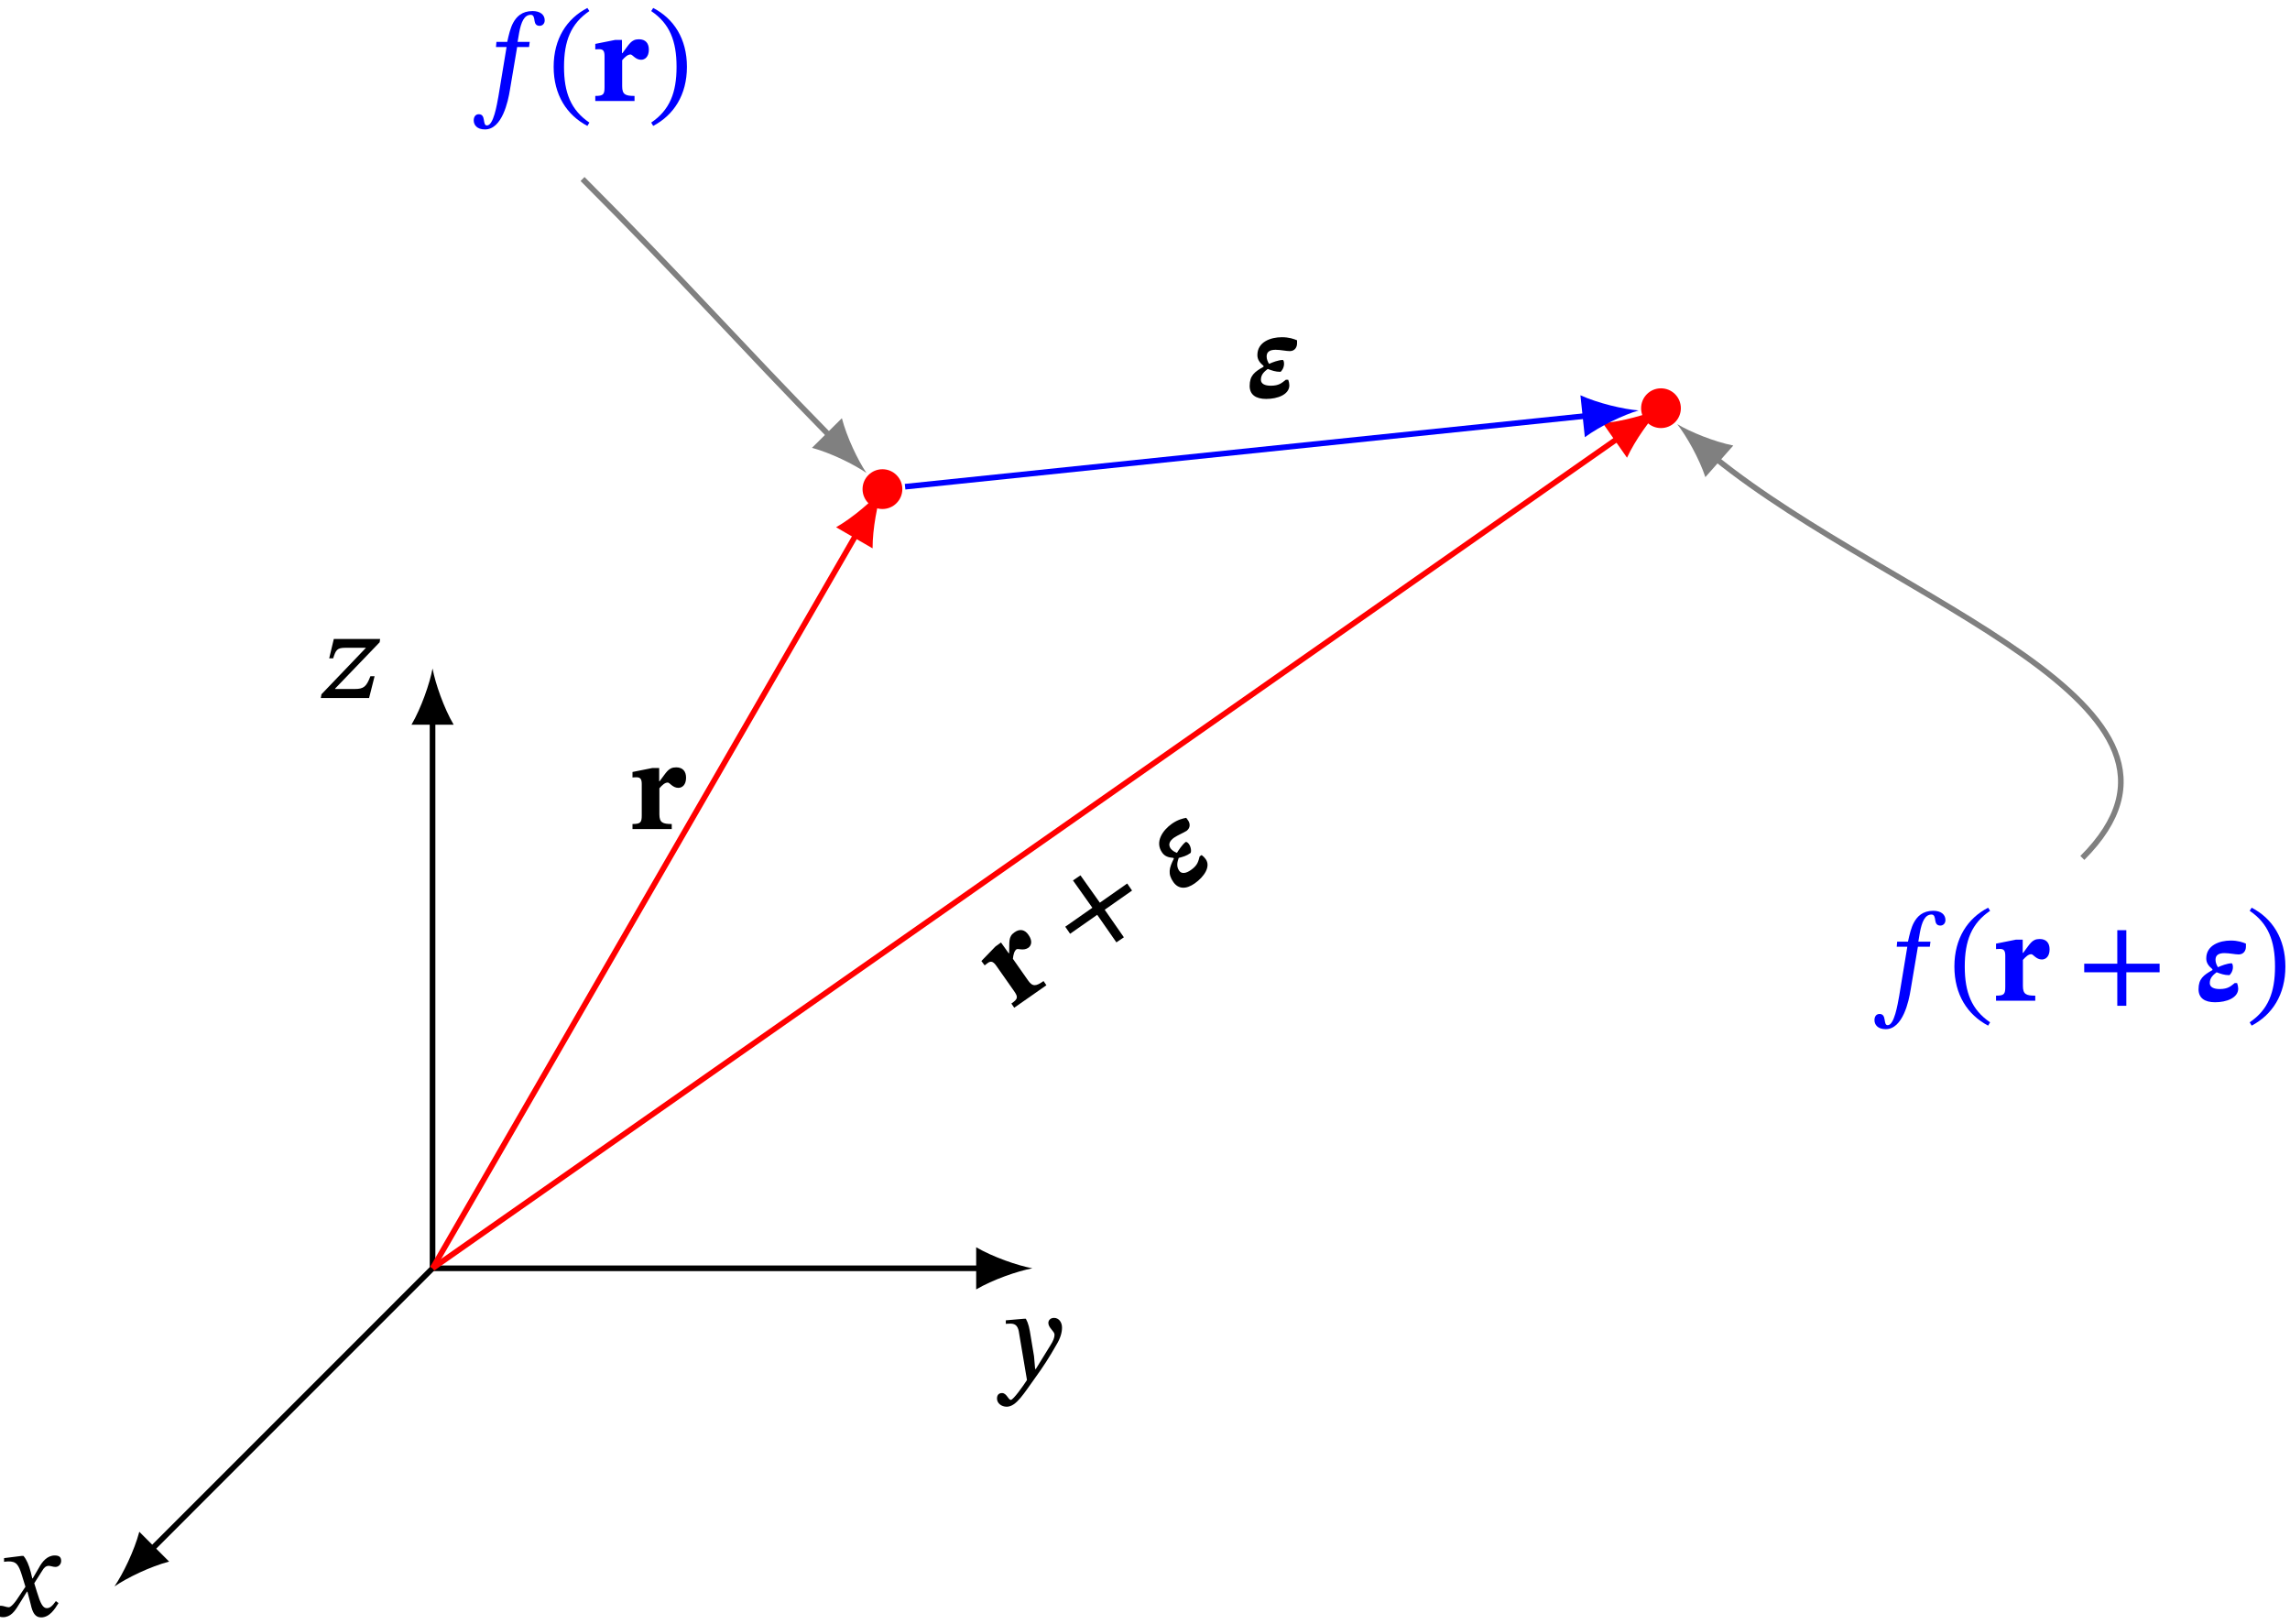
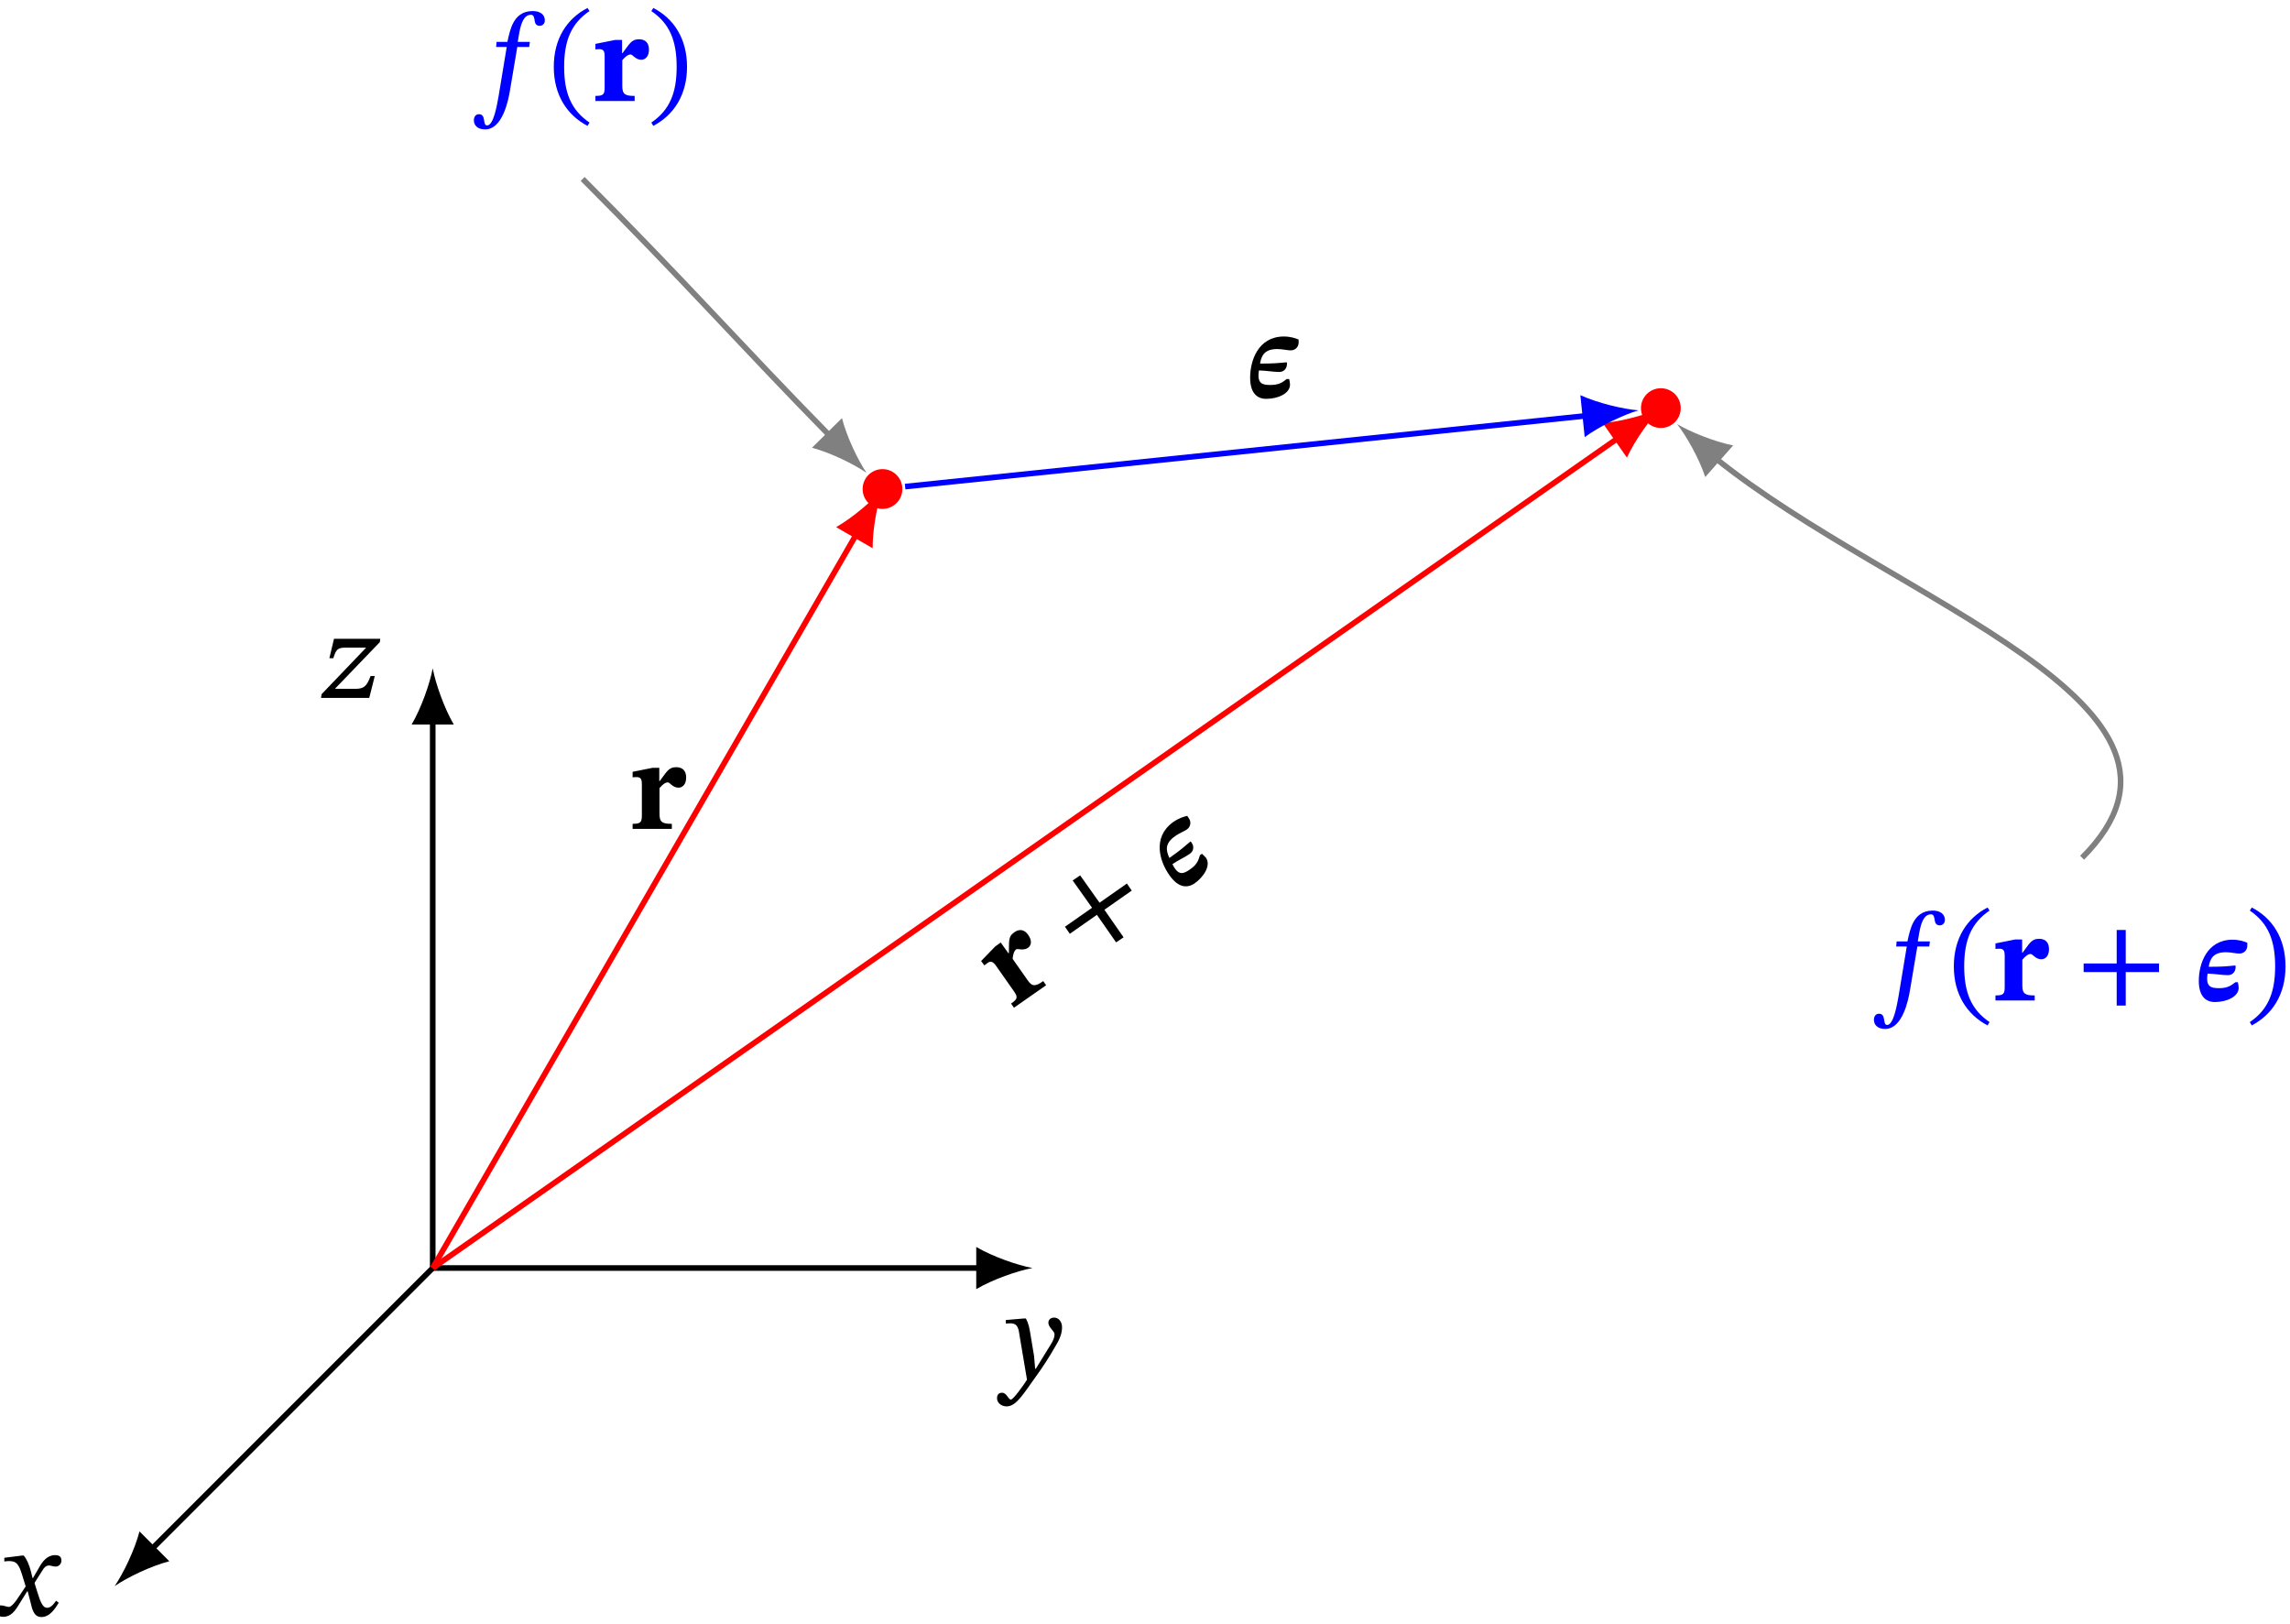
- <svg xmlns="http://www.w3.org/2000/svg" xmlns:xlink="http://www.w3.org/1999/xlink" width="162.324pt" height="115.102pt" viewBox="0 0 162.324 115.102" version="1.2">
+ <svg xmlns="http://www.w3.org/2000/svg" xmlns:xlink="http://www.w3.org/1999/xlink" width="162.36pt" height="115.102pt" viewBox="0 0 162.36 115.102" version="1.2">
  <defs>
    <g>
      <symbol overflow="visible" id="glyph0-0">
        <path style="stroke:none;" d="M 5.344 1.516 L 5.344 -7.047 L 0.094 -7.047 L 0.094 1.516 Z M 4.875 1.047 L 0.547 1.047 L 0.547 -6.578 L 4.875 -6.578 Z M 2.875 -1.531 L 2.875 -1.672 C 2.875 -2.641 4.312 -3.344 4.312 -4.656 C 4.312 -5.594 3.531 -6 2.656 -6 C 1.75 -6 1.125 -5.484 1.125 -4.766 C 1.125 -4.344 1.297 -4.141 1.594 -4.141 C 1.797 -4.141 1.984 -4.25 1.984 -4.531 C 1.984 -4.875 1.797 -4.875 1.797 -5.172 C 1.797 -5.453 2.047 -5.656 2.578 -5.656 C 3.141 -5.656 3.5 -5.344 3.5 -4.641 C 3.5 -3.25 2.516 -2.922 2.516 -1.766 L 2.516 -1.531 Z M 3.203 -0.438 C 3.203 -0.703 3.016 -0.953 2.703 -0.953 C 2.375 -0.953 2.172 -0.719 2.172 -0.438 C 2.172 -0.141 2.344 0.078 2.703 0.078 C 3.016 0.078 3.203 -0.141 3.203 -0.438 Z M 3.203 -0.438 " />
      </symbol>
      <symbol overflow="visible" id="glyph0-1">
        <path style="stroke:none;" d="M 3.922 -1.547 L 3.625 -1.547 C 3.344 -0.797 3.141 -0.641 2.516 -0.641 L 1.125 -0.641 L 1.125 -0.672 L 4.281 -3.953 L 4.312 -4.188 L 1.031 -4.188 L 0.703 -2.812 L 0.984 -2.812 C 1.172 -3.406 1.266 -3.562 1.844 -3.562 L 3.297 -3.562 L 3.297 -3.547 L 0.156 -0.266 L 0.109 0 L 3.531 0 Z M 3.922 -1.547 " />
      </symbol>
      <symbol overflow="visible" id="glyph0-2">
        <path style="stroke:none;" d="M 2.25 -2.922 C 2.141 -3.625 2.078 -3.922 1.891 -4.266 L 1.75 -4.266 L 0.469 -4.156 L 0.469 -3.906 C 0.469 -3.906 0.656 -3.922 0.797 -3.922 C 1.344 -3.922 1.375 -3.484 1.438 -3.078 L 1.969 0.078 C 1.719 0.469 1 1.484 0.828 1.484 C 0.641 1.484 0.531 1 0.203 1 C -0.016 1 -0.156 1.125 -0.156 1.391 C -0.156 1.719 0.156 1.969 0.531 1.969 C 1.219 1.969 1.766 1 2.594 -0.141 C 3.062 -0.781 3.562 -1.547 4.047 -2.406 C 4.344 -2.891 4.453 -3.297 4.453 -3.641 C 4.453 -4.031 4.219 -4.328 3.891 -4.328 C 3.625 -4.328 3.484 -4.156 3.484 -3.969 C 3.484 -3.625 3.922 -3.375 3.922 -3.141 C 3.922 -2.938 3.844 -2.719 3.625 -2.375 L 2.594 -0.703 L 2.547 -0.703 L 2.469 -1.609 Z M 2.25 -2.922 " />
      </symbol>
      <symbol overflow="visible" id="glyph0-3">
        <path style="stroke:none;" d="M 2.828 -2.672 L 2.797 -2.672 L 2.688 -3.125 C 2.562 -3.609 2.391 -4.016 2.172 -4.266 L 2.047 -4.266 L 0.797 -4.109 L 0.797 -3.844 C 0.797 -3.844 0.938 -3.875 1.078 -3.875 C 1.672 -3.891 1.828 -3.641 2.062 -2.891 L 2.312 -2.078 L 1.672 -1.125 C 1.312 -0.625 1.156 -0.625 1.125 -0.625 C 0.969 -0.625 0.75 -0.734 0.562 -0.734 C 0.344 -0.734 0.203 -0.531 0.203 -0.359 C 0.203 -0.141 0.344 0.078 0.719 0.078 C 1.266 0.078 1.562 -0.344 1.844 -0.812 L 2.422 -1.734 L 2.453 -1.734 L 2.688 -0.828 C 2.812 -0.25 3 0.094 3.422 0.094 C 4.031 0.094 4.406 -0.516 4.656 -0.922 L 4.469 -1.062 C 4.234 -0.734 4.062 -0.562 3.828 -0.562 C 3.547 -0.562 3.375 -0.891 3.125 -1.719 L 2.938 -2.328 L 3.484 -3.188 C 3.625 -3.438 3.766 -3.562 3.969 -3.562 C 4.078 -3.562 4.281 -3.484 4.438 -3.484 C 4.672 -3.484 4.844 -3.688 4.844 -3.906 C 4.844 -4.156 4.734 -4.297 4.391 -4.297 C 3.859 -4.297 3.5 -3.859 3.266 -3.422 Z M 2.828 -2.672 " />
      </symbol>
      <symbol overflow="visible" id="glyph0-4">
        <path style="stroke:none;" d="M 2.938 0 L 2.938 -0.359 C 2.297 -0.359 2.062 -0.453 2.062 -1.047 L 2.062 -2.891 C 2.266 -3.125 2.453 -3.297 2.656 -3.297 C 2.797 -3.297 3 -2.922 3.406 -2.922 C 3.672 -2.922 3.953 -3.125 3.953 -3.641 C 3.953 -4.094 3.719 -4.375 3.25 -4.375 C 2.688 -4.375 2.562 -4.016 2.078 -3.391 L 2.047 -3.391 L 2.047 -4.328 L 1.562 -4.328 L 0.156 -4.047 L 0.156 -3.656 C 0.156 -3.656 0.266 -3.672 0.438 -3.672 C 0.75 -3.672 0.812 -3.5 0.812 -3.172 L 0.812 -0.984 C 0.812 -0.469 0.734 -0.359 0.156 -0.359 L 0.156 0 Z M 2.938 0 " />
      </symbol>
      <symbol overflow="visible" id="glyph0-5">
-         <path style="stroke:none;" d="M 1.594 -2.375 C 1.5 -2.531 1.422 -2.703 1.422 -2.906 C 1.422 -3.281 1.719 -3.375 2.062 -3.375 C 2.406 -3.375 2.812 -3.281 3.062 -3.281 C 3.422 -3.281 3.578 -3.562 3.578 -3.828 L 3.578 -4.047 C 3.359 -4.141 3.016 -4.266 2.5 -4.266 C 1.719 -4.266 0.766 -3.938 0.766 -3 C 0.766 -2.688 0.922 -2.469 1.203 -2.234 L 1.203 -2.172 C 0.562 -1.812 0.219 -1.547 0.219 -0.812 C 0.219 -0.203 0.641 0.109 1.391 0.109 C 2.203 0.109 3.031 -0.203 3.031 -0.859 C 3.031 -0.969 3 -1.125 2.953 -1.25 L 2.781 -1.25 C 2.516 -1.047 2.328 -0.828 1.719 -0.828 C 1.312 -0.828 1.016 -0.953 1.016 -1.25 C 1.016 -1.641 1.281 -1.844 1.5 -2.016 C 1.797 -1.906 2.047 -1.812 2.391 -1.812 C 2.453 -1.812 2.656 -2.078 2.656 -2.375 C 2.656 -2.547 2.609 -2.656 2.562 -2.656 C 2.234 -2.641 1.828 -2.484 1.594 -2.375 Z M 1.594 -2.375 " />
+         <path style="stroke:none;" d="M 2.203 -3.422 C 2.562 -3.422 2.906 -3.328 3.156 -3.328 C 3.516 -3.328 3.719 -3.609 3.719 -3.875 L 3.719 -4.094 C 3.5 -4.188 3.156 -4.312 2.641 -4.312 C 0.828 -4.281 0.281 -2.578 0.281 -1.391 C 0.281 -0.391 0.703 0.109 1.422 0.109 C 2.219 0.109 3.109 -0.25 3.109 -0.906 C 3.109 -1.016 3.078 -1.172 3.047 -1.297 L 2.875 -1.297 C 2.594 -1.078 2.344 -0.875 1.734 -0.875 C 1.172 -0.875 0.75 -0.938 0.906 -1.906 C 1.438 -1.891 1.938 -1.797 2.344 -1.797 C 2.734 -1.797 2.891 -2.109 2.891 -2.359 C 2.891 -2.406 2.891 -2.453 2.875 -2.484 C 2.234 -2.422 1.938 -2.391 0.984 -2.391 C 1.078 -2.969 1.312 -3.422 2.203 -3.422 Z M 2.203 -3.422 " />
      </symbol>
      <symbol overflow="visible" id="glyph0-6">
        <path style="stroke:none;" d="M 1.703 -4.188 L 1.672 -3.828 L 2.422 -3.828 L 1.844 -0.328 C 1.734 0.266 1.5 1.734 1.031 1.734 C 0.688 1.734 0.984 0.938 0.453 0.938 C 0.219 0.938 0.094 1.125 0.094 1.375 C 0.094 1.688 0.312 2.016 0.891 2.016 C 2.109 2.016 2.531 0.016 2.656 -0.766 L 3.172 -3.828 L 4.016 -3.828 L 4.062 -4.188 L 3.203 -4.188 L 3.312 -4.828 C 3.453 -5.594 3.672 -6.109 4.141 -6.109 C 4.344 -6.109 4.375 -5.906 4.406 -5.672 C 4.438 -5.484 4.516 -5.328 4.766 -5.328 C 4.953 -5.328 5.125 -5.469 5.125 -5.719 C 5.125 -6.109 4.812 -6.375 4.266 -6.375 C 3.5 -6.375 3.125 -5.969 2.891 -5.547 C 2.688 -5.172 2.578 -4.688 2.469 -4.188 Z M 1.703 -4.188 " />
      </symbol>
      <symbol overflow="visible" id="glyph0-7">
        <path style="stroke:none;" d="M 0.406 -2.422 C 0.406 -0.422 1.344 1 2.797 1.766 L 2.938 1.531 C 1.625 0.641 1.141 -0.594 1.141 -2.422 C 1.141 -4.25 1.625 -5.484 2.938 -6.375 L 2.797 -6.594 C 1.344 -5.844 0.406 -4.422 0.406 -2.422 Z M 0.406 -2.422 " />
      </symbol>
      <symbol overflow="visible" id="glyph0-8">
        <path style="stroke:none;" d="M 2.797 -2.422 C 2.797 -4.422 1.859 -5.844 0.406 -6.594 L 0.266 -6.375 C 1.578 -5.484 2.062 -4.25 2.062 -2.422 C 2.062 -0.594 1.578 0.641 0.266 1.531 L 0.406 1.766 C 1.859 1 2.797 -0.422 2.797 -2.422 Z M 2.797 -2.422 " />
      </symbol>
      <symbol overflow="visible" id="glyph0-9">
        <path style="stroke:none;" d="M 5.906 -2.016 L 5.906 -2.625 L 3.547 -2.625 L 3.547 -5 L 2.906 -5 L 2.906 -2.625 L 0.562 -2.625 L 0.562 -2.016 L 2.906 -2.016 L 2.906 0.359 L 3.547 0.359 L 3.547 -2.016 Z M 5.906 -2.016 " />
      </symbol>
      <symbol overflow="visible" id="glyph1-0">
        <path style="stroke:none;" d="M 5.25 -1.828 L 0.328 -8.828 L -3.969 -5.812 L 0.953 1.188 Z M 4.594 -1.938 L 1.047 0.547 L -3.312 -5.703 L 0.234 -8.188 Z M 1.484 -2.906 L 1.406 -3.031 C 0.844 -3.812 1.609 -5.203 0.859 -6.281 C 0.328 -7.047 -0.547 -6.953 -1.266 -6.453 C -2 -5.922 -2.219 -5.141 -1.812 -4.547 C -1.562 -4.203 -1.312 -4.141 -1.062 -4.312 C -0.906 -4.422 -0.812 -4.625 -0.969 -4.859 C -1.172 -5.141 -1.328 -5.031 -1.5 -5.266 C -1.656 -5.5 -1.578 -5.812 -1.141 -6.125 C -0.672 -6.438 -0.203 -6.375 0.203 -5.797 C 1 -4.656 0.391 -3.828 1.047 -2.891 L 1.188 -2.688 Z M 2.375 -2.203 C 2.219 -2.422 1.922 -2.516 1.672 -2.328 C 1.406 -2.141 1.375 -1.844 1.531 -1.609 C 1.703 -1.359 1.969 -1.281 2.266 -1.484 C 2.516 -1.672 2.547 -1.953 2.375 -2.203 Z M 2.375 -2.203 " />
      </symbol>
      <symbol overflow="visible" id="glyph1-1">
        <path style="stroke:none;" d="M 2.406 -1.688 L 2.203 -1.984 C 1.672 -1.609 1.422 -1.562 1.094 -2.047 L 0.031 -3.562 C 0.062 -3.859 0.125 -4.109 0.281 -4.234 C 0.406 -4.312 0.781 -4.109 1.125 -4.344 C 1.344 -4.5 1.438 -4.828 1.141 -5.25 C 0.891 -5.625 0.531 -5.719 0.141 -5.438 C -0.312 -5.125 -0.203 -4.766 -0.234 -3.969 L -0.266 -3.953 L -0.812 -4.719 L -1.203 -4.438 L -2.203 -3.406 L -1.969 -3.094 C -1.969 -3.094 -1.891 -3.172 -1.75 -3.266 C -1.5 -3.453 -1.328 -3.328 -1.141 -3.062 L 0.109 -1.281 C 0.406 -0.859 0.406 -0.719 -0.078 -0.391 L 0.125 -0.094 Z M 2.406 -1.688 " />
      </symbol>
      <symbol overflow="visible" id="glyph1-2">
        <path style="stroke:none;" d="M 3.688 -5.047 L 3.344 -5.547 L 1.406 -4.188 L 0.031 -6.125 L -0.5 -5.766 L 0.875 -3.828 L -1.047 -2.484 L -0.703 -1.984 L 1.219 -3.328 L 2.578 -1.375 L 3.109 -1.734 L 1.75 -3.688 Z M 3.688 -5.047 " />
      </symbol>
      <symbol overflow="visible" id="glyph1-3">
-         <path style="stroke:none;" d="M -0.047 -2.875 C -0.219 -2.938 -0.375 -3.031 -0.5 -3.188 C -0.703 -3.5 -0.531 -3.75 -0.25 -3.953 C 0.031 -4.141 0.422 -4.297 0.641 -4.438 C 0.922 -4.656 0.891 -4.969 0.734 -5.188 L 0.609 -5.359 C 0.375 -5.312 0.016 -5.234 -0.406 -4.938 C -1.047 -4.484 -1.641 -3.656 -1.094 -2.891 C -0.922 -2.641 -0.672 -2.547 -0.297 -2.516 L -0.266 -2.469 C -0.594 -1.812 -0.719 -1.391 -0.297 -0.797 C 0.062 -0.297 0.594 -0.281 1.203 -0.703 C 1.875 -1.172 2.375 -1.906 1.984 -2.438 C 1.922 -2.531 1.812 -2.641 1.703 -2.719 L 1.562 -2.625 C 1.469 -2.297 1.438 -2 0.938 -1.656 C 0.609 -1.422 0.281 -1.359 0.109 -1.609 C -0.109 -1.922 -0.016 -2.25 0.078 -2.516 C 0.375 -2.594 0.625 -2.656 0.906 -2.859 C 0.969 -2.891 0.984 -3.234 0.812 -3.484 C 0.719 -3.625 0.609 -3.672 0.562 -3.641 C 0.312 -3.438 0.078 -3.078 -0.047 -2.875 Z M -0.047 -2.875 " />
+         <path style="stroke:none;" d="M -0.156 -4.062 C 0.125 -4.266 0.469 -4.391 0.672 -4.531 C 0.969 -4.734 0.984 -5.094 0.828 -5.312 L 0.703 -5.5 C 0.453 -5.438 0.109 -5.344 -0.312 -5.047 C -1.781 -3.969 -1.25 -2.266 -0.562 -1.297 C 0.016 -0.469 0.641 -0.312 1.234 -0.719 C 1.875 -1.172 2.406 -1.984 2.031 -2.531 C 1.969 -2.609 1.844 -2.719 1.75 -2.812 L 1.609 -2.719 C 1.5 -2.375 1.422 -2.062 0.922 -1.719 C 0.453 -1.391 0.078 -1.203 -0.344 -2.078 C 0.094 -2.375 0.562 -2.578 0.891 -2.812 C 1.203 -3.031 1.172 -3.391 1.016 -3.594 C 1 -3.625 0.969 -3.672 0.938 -3.688 C 0.438 -3.266 0.219 -3.062 -0.562 -2.516 C -0.812 -3.062 -0.891 -3.547 -0.156 -4.062 Z M -0.156 -4.062 " />
      </symbol>
    </g>
    <clipPath id="clip1">
      <path d="M 5 84 L 37 84 L 37 114.652 L 5 114.652 Z M 5 84 " />
    </clipPath>
    <clipPath id="clip2">
      <path d="M 0 110 L 5 110 L 5 114.652 L 0 114.652 Z M 0 110 " />
    </clipPath>
    <clipPath id="clip3">
-       <path d="M 155 64 L 161.984 64 L 161.984 73 L 155 73 Z M 155 64 " />
+       <path d="M 155 64 L 162.039 64 L 162.039 73 L 155 73 Z M 155 64 " />
    </clipPath>
  </defs>
  <g id="surface1">
-     <path style="fill:none;stroke-width:0.399;stroke-linecap:butt;stroke-linejoin:miter;stroke:rgb(0%,0%,0%);stroke-opacity:1;stroke-miterlimit:10;" d="M -0.001 0.001 L -0.001 38.934 " transform="matrix(1,0,0,-1,30.661,89.907)" />
-     <path style=" stroke:none;fill-rule:nonzero;fill:rgb(0%,0%,0%);fill-opacity:1;" d="M 30.66 47.387 C 30.461 48.449 29.863 50.176 29.168 51.371 L 32.156 51.371 C 31.457 50.176 30.859 48.449 30.66 47.387 " />
+     <path style="fill:none;stroke-width:0.399;stroke-linecap:butt;stroke-linejoin:miter;stroke:rgb(0%,0%,0%);stroke-opacity:1;stroke-miterlimit:10;" d="M 0.001 0.001 L 0.001 38.934 " transform="matrix(1,0,0,-1,30.679,89.907)" />
+     <path style=" stroke:none;fill-rule:nonzero;fill:rgb(0%,0%,0%);fill-opacity:1;" d="M 30.68 47.387 C 30.48 48.449 29.883 50.176 29.184 51.371 L 32.172 51.371 C 31.477 50.176 30.879 48.449 30.68 47.387 " />
    <g style="fill:rgb(0%,0%,0%);fill-opacity:1;">
-       <use xlink:href="#glyph0-1" x="22.631" y="49.481" />
+       <use xlink:href="#glyph0-1" x="22.649" y="49.481" />
    </g>
-     <path style="fill:none;stroke-width:0.399;stroke-linecap:butt;stroke-linejoin:miter;stroke:rgb(0%,0%,0%);stroke-opacity:1;stroke-miterlimit:10;" d="M -0.001 0.001 L 38.933 0.001 " transform="matrix(1,0,0,-1,30.661,89.907)" />
-     <path style=" stroke:none;fill-rule:nonzero;fill:rgb(0%,0%,0%);fill-opacity:1;" d="M 73.18 89.906 C 72.117 89.707 70.391 89.109 69.195 88.414 L 69.195 91.402 C 70.391 90.703 72.117 90.105 73.18 89.906 " />
+     <path style="fill:none;stroke-width:0.399;stroke-linecap:butt;stroke-linejoin:miter;stroke:rgb(0%,0%,0%);stroke-opacity:1;stroke-miterlimit:10;" d="M 0.001 0.001 L 38.934 0.001 " transform="matrix(1,0,0,-1,30.679,89.907)" />
+     <path style=" stroke:none;fill-rule:nonzero;fill:rgb(0%,0%,0%);fill-opacity:1;" d="M 73.199 89.906 C 72.137 89.707 70.41 89.109 69.215 88.414 L 69.215 91.402 C 70.41 90.703 72.137 90.105 73.199 89.906 " />
    <g style="fill:rgb(0%,0%,0%);fill-opacity:1;">
-       <use xlink:href="#glyph0-2" x="70.827" y="97.749" />
+       <use xlink:href="#glyph0-2" x="70.845" y="97.749" />
    </g>
    <g clip-path="url(#clip1)" clip-rule="nonzero">
-       <path style="fill:none;stroke-width:0.399;stroke-linecap:butt;stroke-linejoin:miter;stroke:rgb(0%,0%,0%);stroke-opacity:1;stroke-miterlimit:10;" d="M -0.001 0.001 L -20.013 -20.015 " transform="matrix(1,0,0,-1,30.661,89.907)" />
+       <path style="fill:none;stroke-width:0.399;stroke-linecap:butt;stroke-linejoin:miter;stroke:rgb(0%,0%,0%);stroke-opacity:1;stroke-miterlimit:10;" d="M 0.001 0.001 L -20.011 -20.015 " transform="matrix(1,0,0,-1,30.679,89.907)" />
    </g>
-     <path style=" stroke:none;fill-rule:nonzero;fill:rgb(0%,0%,0%);fill-opacity:1;" d="M 8.113 112.457 C 9.004 111.844 10.648 111.047 11.988 110.695 L 9.875 108.582 C 9.52 109.922 8.723 111.562 8.113 112.457 " />
+     <path style=" stroke:none;fill-rule:nonzero;fill:rgb(0%,0%,0%);fill-opacity:1;" d="M 8.129 112.457 C 9.023 111.844 10.668 111.047 12.004 110.695 L 9.891 108.582 C 9.539 109.922 8.742 111.562 8.129 112.457 " />
    <g clip-path="url(#clip2)" clip-rule="nonzero">
      <g style="fill:rgb(0%,0%,0%);fill-opacity:1;">
-         <use xlink:href="#glyph0-3" x="-0.509" y="114.559" />
+         <use xlink:href="#glyph0-3" x="-0.491" y="114.559" />
      </g>
    </g>
-     <path style="fill:none;stroke-width:0.399;stroke-linecap:butt;stroke-linejoin:miter;stroke:rgb(100%,0%,0%);stroke-opacity:1;stroke-miterlimit:10;" d="M -0.001 0.001 L 30.097 52.13 " transform="matrix(1,0,0,-1,30.661,89.907)" />
-     <path style=" stroke:none;fill-rule:nonzero;fill:rgb(100%,0%,0%);fill-opacity:1;" d="M 62.551 34.672 C 61.848 35.492 60.465 36.688 59.266 37.375 L 61.852 38.871 C 61.848 37.488 62.191 35.691 62.551 34.672 " />
+     <path style="fill:none;stroke-width:0.399;stroke-linecap:butt;stroke-linejoin:miter;stroke:rgb(100%,0%,0%);stroke-opacity:1;stroke-miterlimit:10;" d="M 0.001 0.001 L 30.098 52.13 " transform="matrix(1,0,0,-1,30.679,89.907)" />
+     <path style=" stroke:none;fill-rule:nonzero;fill:rgb(100%,0%,0%);fill-opacity:1;" d="M 62.57 34.672 C 61.863 35.492 60.484 36.688 59.281 37.375 L 61.871 38.871 C 61.863 37.488 62.211 35.691 62.57 34.672 " />
    <g style="fill:rgb(0%,0%,0%);fill-opacity:1;">
-       <use xlink:href="#glyph0-4" x="44.678" y="58.77" />
+       <use xlink:href="#glyph0-4" x="44.696" y="58.77" />
    </g>
-     <path style=" stroke:none;fill-rule:nonzero;fill:rgb(100%,0%,0%);fill-opacity:1;" d="M 63.961 34.672 C 63.961 33.895 63.328 33.262 62.551 33.262 C 61.773 33.262 61.141 33.895 61.141 34.672 C 61.141 35.449 61.773 36.082 62.551 36.082 C 63.328 36.082 63.961 35.449 63.961 34.672 Z M 63.961 34.672 " />
-     <path style="fill:none;stroke-width:0.399;stroke-linecap:butt;stroke-linejoin:miter;stroke:rgb(100%,0%,0%);stroke-opacity:1;stroke-miterlimit:10;" d="M -0.001 0.001 L 84.136 58.915 " transform="matrix(1,0,0,-1,30.661,89.907)" />
-     <path style=" stroke:none;fill-rule:nonzero;fill:rgb(100%,0%,0%);fill-opacity:1;" d="M 117.734 28.938 C 116.75 29.383 114.996 29.883 113.613 29.996 L 115.328 32.445 C 115.91 31.188 116.98 29.707 117.734 28.938 " />
+     <path style=" stroke:none;fill-rule:nonzero;fill:rgb(100%,0%,0%);fill-opacity:1;" d="M 63.977 34.672 C 63.977 33.895 63.348 33.262 62.57 33.262 C 61.789 33.262 61.16 33.895 61.16 34.672 C 61.16 35.449 61.789 36.082 62.57 36.082 C 63.348 36.082 63.977 35.449 63.977 34.672 Z M 63.977 34.672 " />
+     <path style="fill:none;stroke-width:0.399;stroke-linecap:butt;stroke-linejoin:miter;stroke:rgb(100%,0%,0%);stroke-opacity:1;stroke-miterlimit:10;" d="M 0.001 0.001 L 84.137 58.915 " transform="matrix(1,0,0,-1,30.679,89.907)" />
+     <path style=" stroke:none;fill-rule:nonzero;fill:rgb(100%,0%,0%);fill-opacity:1;" d="M 117.754 28.938 C 116.77 29.383 115.012 29.883 113.633 29.996 L 115.348 32.445 C 115.926 31.188 117 29.707 117.754 28.938 " />
    <g style="fill:rgb(0%,0%,0%);fill-opacity:1;">
-       <use xlink:href="#glyph1-1" x="71.767" y="71.529" />
+       <use xlink:href="#glyph1-1" x="71.763" y="71.545" />
    </g>
    <g style="fill:rgb(0%,0%,0%);fill-opacity:1;">
-       <use xlink:href="#glyph1-2" x="76.556" y="68.176" />
+       <use xlink:href="#glyph1-2" x="76.552" y="68.192" />
    </g>
    <g style="fill:rgb(0%,0%,0%);fill-opacity:1;">
-       <use xlink:href="#glyph1-3" x="83.474" y="63.331" />
+       <use xlink:href="#glyph1-3" x="83.47" y="63.347" />
    </g>
-     <path style=" stroke:none;fill-rule:nonzero;fill:rgb(100%,0%,0%);fill-opacity:1;" d="M 119.145 28.938 C 119.145 28.156 118.516 27.527 117.734 27.527 C 116.957 27.527 116.328 28.156 116.328 28.938 C 116.328 29.715 116.957 30.344 117.734 30.344 C 118.516 30.344 119.145 29.715 119.145 28.938 Z M 119.145 28.938 " />
-     <path style="fill:none;stroke-width:0.399;stroke-linecap:butt;stroke-linejoin:miter;stroke:rgb(0%,0%,100%);stroke-opacity:1;stroke-miterlimit:10;" d="M 33.495 55.407 L 81.917 60.442 " transform="matrix(1,0,0,-1,30.661,89.907)" />
-     <path style=" stroke:none;fill-rule:nonzero;fill:rgb(0%,0%,100%);fill-opacity:1;" d="M 116.148 29.094 C 115.07 29.008 113.289 28.59 112.027 28.02 L 112.34 30.992 C 113.453 30.176 115.109 29.402 116.148 29.094 " />
+     <path style=" stroke:none;fill-rule:nonzero;fill:rgb(100%,0%,0%);fill-opacity:1;" d="M 119.164 28.938 C 119.164 28.156 118.531 27.527 117.754 27.527 C 116.977 27.527 116.344 28.156 116.344 28.938 C 116.344 29.715 116.977 30.344 117.754 30.344 C 118.531 30.344 119.164 29.715 119.164 28.938 Z M 119.164 28.938 " />
+     <path style="fill:none;stroke-width:0.399;stroke-linecap:butt;stroke-linejoin:miter;stroke:rgb(0%,0%,100%);stroke-opacity:1;stroke-miterlimit:10;" d="M 33.493 55.407 L 81.919 60.442 " transform="matrix(1,0,0,-1,30.679,89.907)" />
+     <path style=" stroke:none;fill-rule:nonzero;fill:rgb(0%,0%,100%);fill-opacity:1;" d="M 116.164 29.094 C 115.086 29.008 113.309 28.59 112.047 28.02 L 112.355 30.992 C 113.473 30.176 115.129 29.402 116.164 29.094 " />
    <g style="fill:rgb(0%,0%,0%);fill-opacity:1;">
-       <use xlink:href="#glyph0-5" x="88.362" y="28.17" />
+       <use xlink:href="#glyph0-5" x="88.353" y="28.17" />
    </g>
    <g style="fill:rgb(0%,0%,100%);fill-opacity:1;">
-       <use xlink:href="#glyph0-6" x="33.486" y="7.159" />
+       <use xlink:href="#glyph0-6" x="33.504" y="7.159" />
    </g>
    <g style="fill:rgb(0%,0%,100%);fill-opacity:1;">
-       <use xlink:href="#glyph0-7" x="38.839" y="7.159" />
-       <use xlink:href="#glyph0-4" x="42.04" y="7.159" />
-       <use xlink:href="#glyph0-8" x="45.895" y="7.159" />
+       <use xlink:href="#glyph0-7" x="38.857" y="7.159" />
+       <use xlink:href="#glyph0-4" x="42.058" y="7.159" />
+       <use xlink:href="#glyph0-8" x="45.913" y="7.159" />
    </g>
-     <path style="fill:none;stroke-width:0.399;stroke-linecap:butt;stroke-linejoin:miter;stroke:rgb(50%,50%,50%);stroke-opacity:1;stroke-miterlimit:10;" d="M 10.632 77.219 C 17.769 70.083 21.78 65.505 28.226 58.934 " transform="matrix(1,0,0,-1,30.661,89.907)" />
-     <path style=" stroke:none;fill-rule:nonzero;fill:rgb(50%,50%,50%);fill-opacity:1;" d="M 61.418 33.527 C 60.812 32.633 60.023 30.984 59.676 29.645 L 57.555 31.746 C 58.891 32.105 60.527 32.914 61.418 33.527 " />
+     <path style="fill:none;stroke-width:0.399;stroke-linecap:butt;stroke-linejoin:miter;stroke:rgb(50%,50%,50%);stroke-opacity:1;stroke-miterlimit:10;" d="M 10.63 77.219 C 17.77 70.083 21.778 65.505 28.227 58.934 " transform="matrix(1,0,0,-1,30.679,89.907)" />
+     <path style=" stroke:none;fill-rule:nonzero;fill:rgb(50%,50%,50%);fill-opacity:1;" d="M 61.438 33.527 C 60.832 32.633 60.039 30.984 59.695 29.645 L 57.57 31.746 C 58.906 32.105 60.547 32.914 61.438 33.527 " />
    <g style="fill:rgb(0%,0%,100%);fill-opacity:1;">
-       <use xlink:href="#glyph0-6" x="132.776" y="70.938" />
+       <use xlink:href="#glyph0-6" x="132.767" y="70.938" />
    </g>
    <g style="fill:rgb(0%,0%,100%);fill-opacity:1;">
-       <use xlink:href="#glyph0-7" x="138.129" y="70.938" />
-       <use xlink:href="#glyph0-4" x="141.33" y="70.938" />
+       <use xlink:href="#glyph0-7" x="138.12" y="70.938" />
+       <use xlink:href="#glyph0-4" x="141.321" y="70.938" />
    </g>
    <g style="fill:rgb(0%,0%,100%);fill-opacity:1;">
-       <use xlink:href="#glyph0-9" x="147.176" y="70.938" />
+       <use xlink:href="#glyph0-9" x="147.167" y="70.938" />
    </g>
    <g clip-path="url(#clip3)" clip-rule="nonzero">
      <g style="fill:rgb(0%,0%,100%);fill-opacity:1;">
-         <use xlink:href="#glyph0-5" x="155.622" y="70.938" />
-         <use xlink:href="#glyph0-8" x="159.2" y="70.938" />
+         <use xlink:href="#glyph0-5" x="155.613" y="70.938" />
+         <use xlink:href="#glyph0-8" x="159.245" y="70.938" />
      </g>
    </g>
-     <path style="fill:none;stroke-width:0.399;stroke-linecap:butt;stroke-linejoin:miter;stroke:rgb(50%,50%,50%);stroke-opacity:1;stroke-miterlimit:10;" d="M 116.944 29.091 C 127.784 39.93 103.687 47.13 90.894 57.462 " transform="matrix(1,0,0,-1,30.661,89.907)" />
-     <path style=" stroke:none;fill-rule:nonzero;fill:rgb(50%,50%,50%);fill-opacity:1;" d="M 118.887 30.066 C 119.551 30.918 120.449 32.508 120.883 33.824 L 122.863 31.582 C 121.504 31.312 119.812 30.617 118.887 30.066 " />
+     <path style="fill:none;stroke-width:0.399;stroke-linecap:butt;stroke-linejoin:miter;stroke:rgb(50%,50%,50%);stroke-opacity:1;stroke-miterlimit:10;" d="M 116.942 29.091 C 127.782 39.93 103.688 47.13 90.891 57.462 " transform="matrix(1,0,0,-1,30.679,89.907)" />
+     <path style=" stroke:none;fill-rule:nonzero;fill:rgb(50%,50%,50%);fill-opacity:1;" d="M 118.902 30.066 C 119.566 30.918 120.469 32.508 120.902 33.824 L 122.879 31.582 C 121.523 31.312 119.832 30.617 118.902 30.066 " />
  </g>
</svg>
